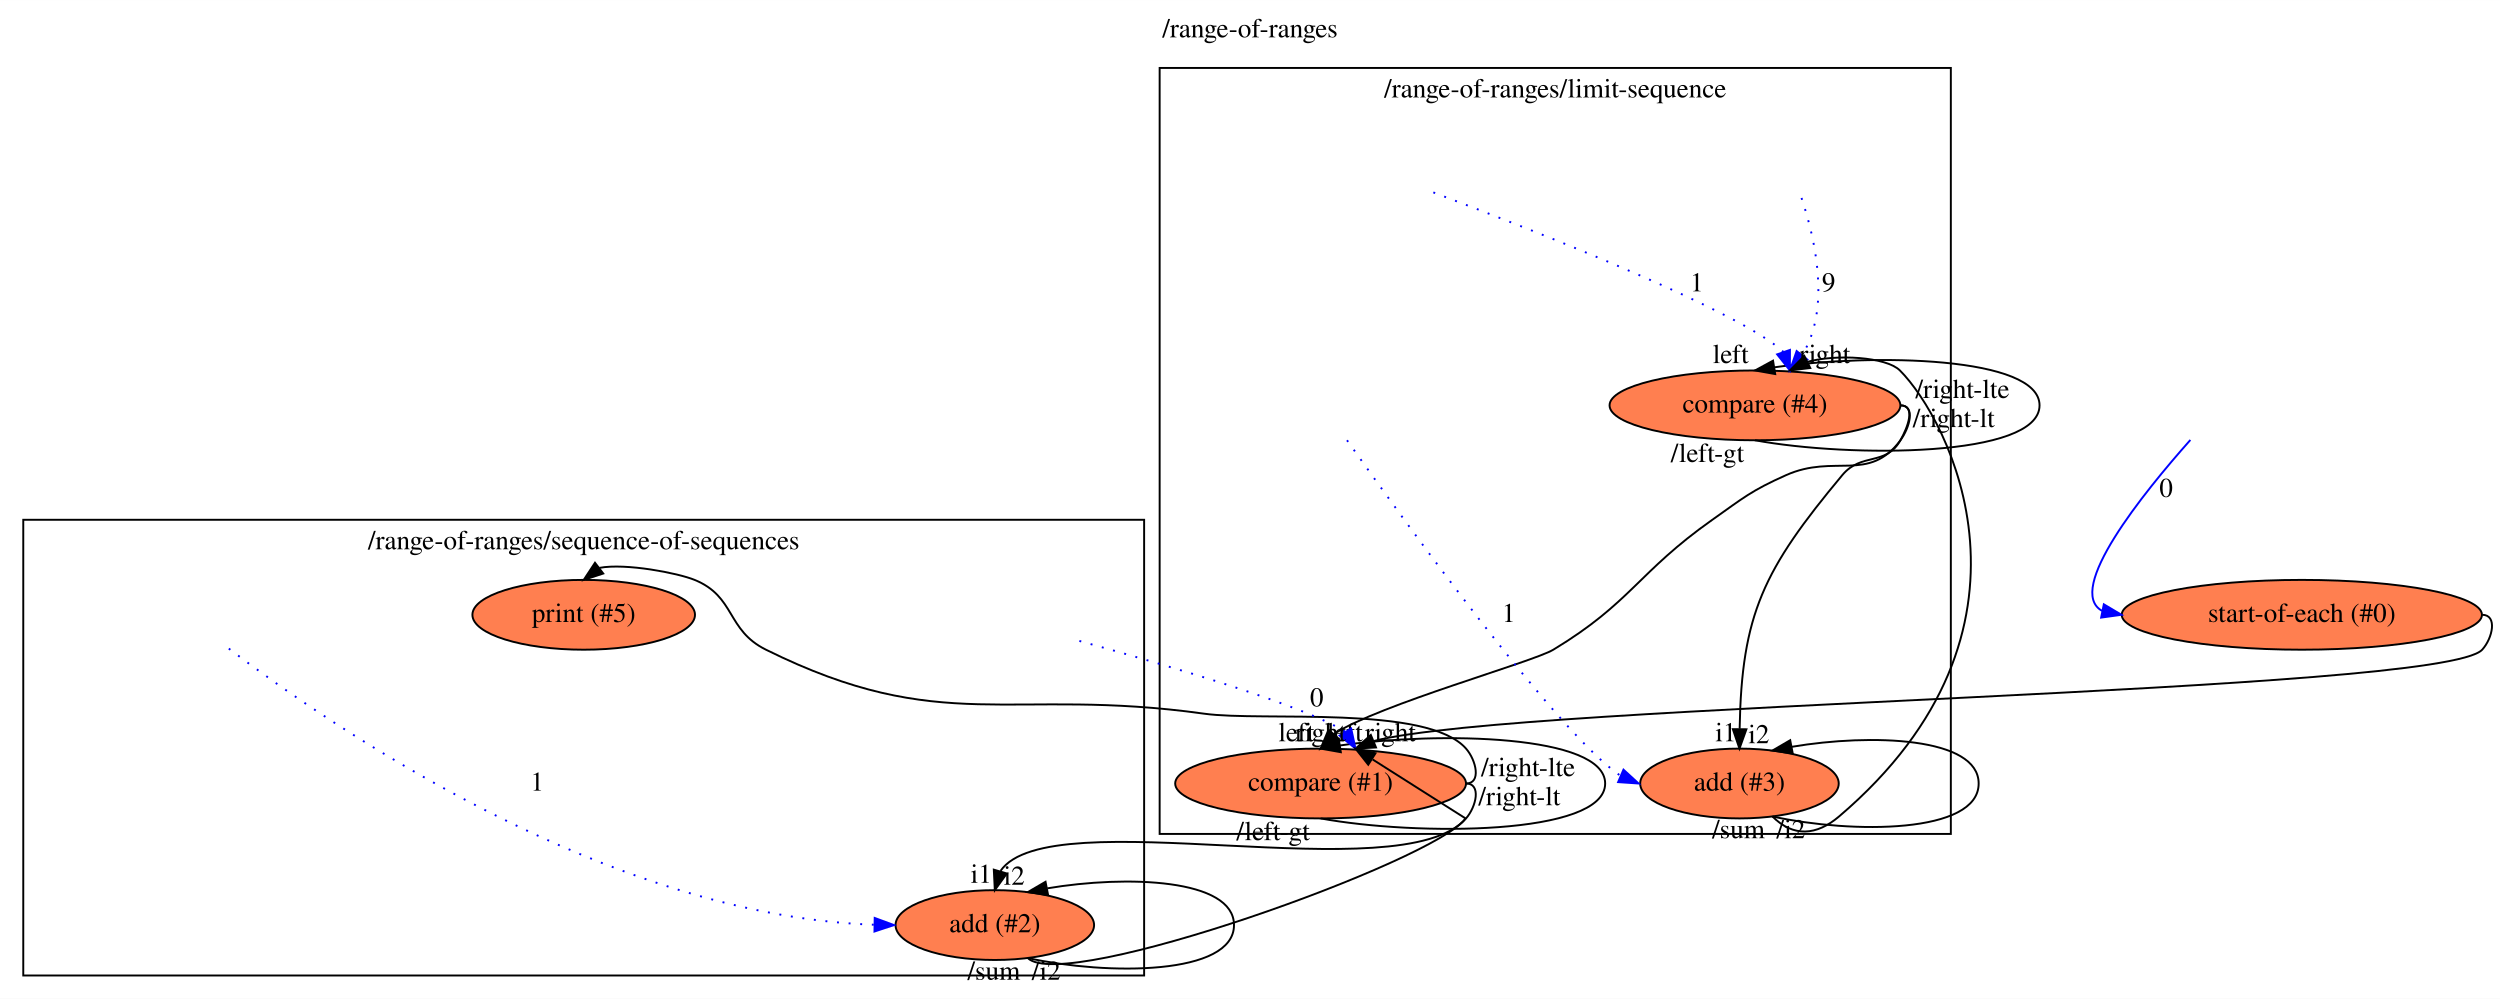
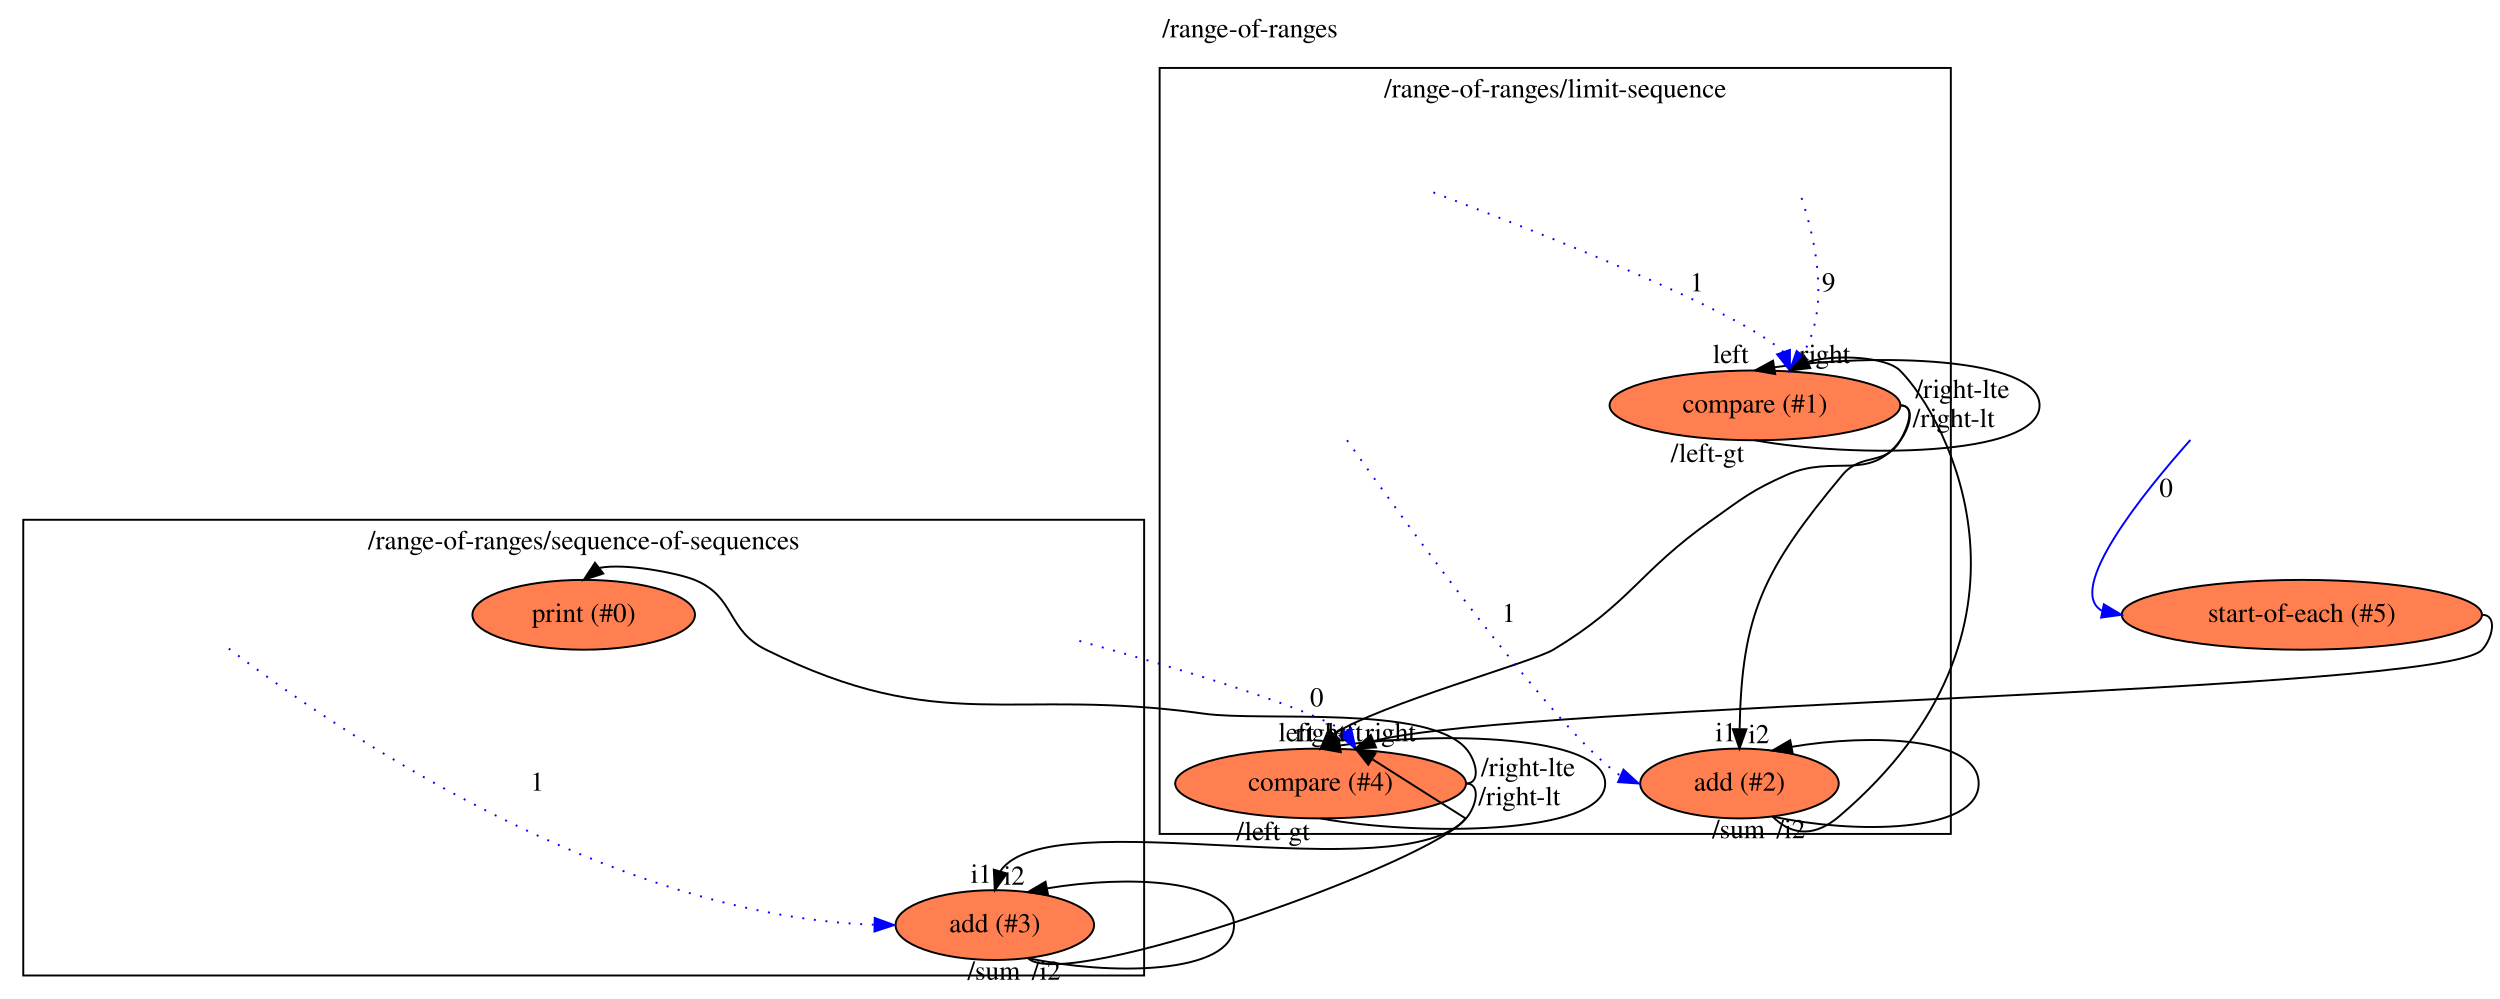
<svg xmlns="http://www.w3.org/2000/svg" xmlns:xlink="http://www.w3.org/1999/xlink" width="1289pt" height="515pt" viewBox="0.00 0.00 1289.19 515.00">
  <g id="graph0" class="graph" transform="scale(1 1) rotate(0) translate(4 511)">
    <polygon fill="#ffffff" stroke="transparent" points="-4,4 -4,-511 1285.189,-511 1285.189,4 -4,4" />
    <text text-anchor="middle" x="640.594" y="-491.8" font-family="Times,serif" font-size="14.00" fill="#000000">/range-of-ranges</text>
    <g id="clust1" class="cluster">
      <polygon fill="none" stroke="#000000" points="594,-81 594,-476 1002,-476 1002,-81 594,-81" />
      <text text-anchor="middle" x="798" y="-460.8" font-family="Times,serif" font-size="14.00" fill="#000000">/range-of-ranges/limit-sequence</text>
    </g>
    <g id="clust2" class="cluster">
      <polygon fill="none" stroke="#000000" points="8,-8 8,-243 586,-243 586,-8 8,-8" />
      <text text-anchor="middle" x="297" y="-227.8" font-family="Times,serif" font-size="14.00" fill="#000000">/range-of-ranges/sequence-of-sequences</text>
    </g>
    <g id="node1" class="node">
      <g id="a_node1">
-         <a xlink:href="file:///home/travis/build/andrewdavidmackenzie/flow/flowstdlib/control/compare_switch/compare_switch.html" xlink:title="compare (#4)">
+         <a xlink:href="file:///home/travis/build/andrewdavidmackenzie/flow/flowstdlib/control/compare_switch/compare_switch.html" xlink:title="compare (#1)">
          <ellipse fill="#ff7f50" stroke="#000000" cx="901" cy="-302" rx="74.987" ry="18" />
-           <text text-anchor="middle" x="901" y="-298.3" font-family="Times,serif" font-size="14.00" fill="#000000">compare (#4)</text>
+           <text text-anchor="middle" x="901" y="-298.3" font-family="Times,serif" font-size="14.00" fill="#000000">compare (#1)</text>
        </a>
      </g>
    </g>
    <g id="edge4" class="edge">
      <path fill="none" stroke="#000000" d="M901,-284C949.914,-275 1047.743,-275 1047.743,-302 1047.743,-327.26 962.119,-328.888 911.028,-321.623" />
      <polygon fill="#000000" stroke="#000000" points="911.431,-318.143 901,-320 910.312,-325.053 911.431,-318.143" />
      <text text-anchor="middle" x="888.5" y="-323.8" font-family="Times,serif" font-size="14.00" fill="#000000">left</text>
      <text text-anchor="middle" x="876.5" y="-272.8" font-family="Times,serif" font-size="14.00" fill="#000000">/left-gt</text>
    </g>
    <g id="node4" class="node">
      <g id="a_node4">
-         <a xlink:href="file:///home/travis/build/andrewdavidmackenzie/flow/flowstdlib/control/compare_switch/compare_switch.html" xlink:title="compare (#1)">
+         <a xlink:href="file:///home/travis/build/andrewdavidmackenzie/flow/flowstdlib/control/compare_switch/compare_switch.html" xlink:title="compare (#4)">
          <ellipse fill="#ff7f50" stroke="#000000" cx="677" cy="-107" rx="74.987" ry="18" />
-           <text text-anchor="middle" x="677" y="-103.3" font-family="Times,serif" font-size="14.00" fill="#000000">compare (#1)</text>
+           <text text-anchor="middle" x="677" y="-103.3" font-family="Times,serif" font-size="14.00" fill="#000000">compare (#4)</text>
        </a>
      </g>
    </g>
    <g id="edge3" class="edge">
      <path fill="none" stroke="#000000" d="M976,-302C984,-302 980.76,-290.429 976,-284 959.686,-261.967 942.03,-277.184 917,-266 898.976,-257.947 895.128,-254.385 879,-243 840.551,-215.859 837.282,-200.337 797,-176 786.489,-169.65 707.575,-147.83 683.775,-132.506" />
      <polygon fill="#000000" stroke="#000000" points="686.298,-130.078 677,-125 681.102,-134.768 686.298,-130.078" />
      <text text-anchor="middle" x="664.5" y="-128.8" font-family="Times,serif" font-size="14.00" fill="#000000">left</text>
      <text text-anchor="middle" x="1008" y="-305.8" font-family="Times,serif" font-size="14.00" fill="#000000">/right-lte</text>
    </g>
    <g id="node5" class="node">
      <g id="a_node5">
-         <a xlink:href="file:///home/travis/build/andrewdavidmackenzie/flow/flowstdlib/math/add/add.html" xlink:title="add (#3)">
+         <a xlink:href="file:///home/travis/build/andrewdavidmackenzie/flow/flowstdlib/math/add/add.html" xlink:title="add (#2)">
          <ellipse fill="#ff7f50" stroke="#000000" cx="893" cy="-107" rx="51.191" ry="18" />
-           <text text-anchor="middle" x="893" y="-103.3" font-family="Times,serif" font-size="14.00" fill="#000000">add (#3)</text>
+           <text text-anchor="middle" x="893" y="-103.3" font-family="Times,serif" font-size="14.00" fill="#000000">add (#2)</text>
        </a>
      </g>
    </g>
    <g id="edge5" class="edge">
      <path fill="none" stroke="#000000" d="M976,-302C984,-302 979.942,-290.962 976,-284 968.339,-270.469 955.957,-277.943 946,-266 905.39,-217.291 894.159,-194.415 893.088,-135.232" />
      <polygon fill="#000000" stroke="#000000" points="896.586,-134.97 893,-125 889.586,-135.03 896.586,-134.97" />
      <text text-anchor="middle" x="886" y="-128.8" font-family="Times,serif" font-size="14.00" fill="#000000">i1</text>
      <text text-anchor="middle" x="1003.5" y="-290.8" font-family="Times,serif" font-size="14.00" fill="#000000">/right-lt</text>
    </g>
    <g id="edge1" class="edge">
      <path fill="none" stroke="#0000ff" stroke-dasharray="1,5" d="M925.005,-408.956C932.136,-387.548 940.204,-351.759 925.278,-327.899" />
      <polygon fill="#0000ff" stroke="#0000ff" points="927.962,-325.651 919,-320 922.482,-330.006 927.962,-325.651" />
      <text text-anchor="middle" x="939" y="-360.8" font-family="Times,serif" font-size="14.00" fill="#000000">9</text>
    </g>
    <g id="edge2" class="edge">
      <path fill="none" stroke="#0000ff" stroke-dasharray="1,5" d="M735.138,-411.819C792.909,-390.039 893.521,-350.273 915.706,-329.533" />
      <polygon fill="#0000ff" stroke="#0000ff" points="919.042,-330.595 919,-320 912.426,-328.308 919.042,-330.595" />
      <text text-anchor="middle" x="871" y="-360.8" font-family="Times,serif" font-size="14.00" fill="#000000">1</text>
    </g>
    <g id="edge13" class="edge">
      <path fill="none" stroke="#000000" d="M677,-89C725.914,-80 823.743,-80 823.743,-107 823.743,-132.26 738.119,-133.888 687.028,-126.623" />
      <polygon fill="#000000" stroke="#000000" points="687.431,-123.143 677,-125 686.312,-130.053 687.431,-123.143" />
      <text text-anchor="middle" x="689.5" y="-128.8" font-family="Times,serif" font-size="14.00" fill="#000000">left</text>
      <text text-anchor="middle" x="652.5" y="-77.8" font-family="Times,serif" font-size="14.00" fill="#000000">/left-gt</text>
    </g>
    <g id="node10" class="node">
      <g id="a_node10">
-         <a xlink:href="file:///home/travis/build/andrewdavidmackenzie/flow/flowr/src/lib/flowruntime/stdio/stdout.html" xlink:title="print (#5)">
+         <a xlink:href="file:///home/travis/build/andrewdavidmackenzie/flow/flowr/src/lib/flowruntime/stdio/stdout.html" xlink:title="print (#0)">
          <ellipse fill="#ff7f50" stroke="#000000" cx="297" cy="-194" rx="57.391" ry="18" />
-           <text text-anchor="middle" x="297" y="-190.3" font-family="Times,serif" font-size="14.00" fill="#000000">print (#5)</text>
+           <text text-anchor="middle" x="297" y="-190.3" font-family="Times,serif" font-size="14.00" fill="#000000">print (#0)</text>
        </a>
      </g>
    </g>
    <g id="edge12" class="edge">
      <path fill="none" stroke="#000000" d="M752,-107C760,-107 757.27,-118.981 752,-125 732.063,-147.771 646.975,-138.814 617,-143 516.466,-157.042 481.973,-130.965 391,-176 370.493,-186.151 375.383,-203.361 354.195,-212 345.552,-215.524 318.758,-220.727 305.133,-218.208" />
      <polygon fill="#000000" stroke="#000000" points="307.073,-215.286 297,-212 302.825,-220.85 307.073,-215.286" />
      <text text-anchor="middle" x="784" y="-110.8" font-family="Times,serif" font-size="14.00" fill="#000000">/right-lte</text>
    </g>
    <g id="node11" class="node">
      <g id="a_node11">
-         <a xlink:href="file:///home/travis/build/andrewdavidmackenzie/flow/flowstdlib/math/add/add.html" xlink:title="add (#2)">
+         <a xlink:href="file:///home/travis/build/andrewdavidmackenzie/flow/flowstdlib/math/add/add.html" xlink:title="add (#3)">
          <ellipse fill="#ff7f50" stroke="#000000" cx="509" cy="-34" rx="51.191" ry="18" />
-           <text text-anchor="middle" x="509" y="-30.3" font-family="Times,serif" font-size="14.00" fill="#000000">add (#2)</text>
+           <text text-anchor="middle" x="509" y="-30.3" font-family="Times,serif" font-size="14.00" fill="#000000">add (#3)</text>
        </a>
      </g>
    </g>
    <g id="edge14" class="edge">
      <path fill="none" stroke="#000000" d="M752,-107C760,-107 757.281,-95.009 752,-89 718.477,-50.856 537.256,-98.867 511.938,-61.916" />
      <polygon fill="#000000" stroke="#000000" points="515.197,-60.594 509,-52 508.485,-62.582 515.197,-60.594" />
      <text text-anchor="middle" x="502" y="-55.8" font-family="Times,serif" font-size="14.00" fill="#000000">i1</text>
      <text text-anchor="middle" x="779.5" y="-95.8" font-family="Times,serif" font-size="14.00" fill="#000000">/right-lt</text>
    </g>
    <g id="edge8" class="edge">
      <path fill="none" stroke="#000000" d="M910,-90C920.794,-79.206 932.721,-80.106 944.345,-90 1057.778,-186.55 1000.591,-295.153 975.743,-320 968.708,-327.036 942.997,-328.52 928.083,-324.452" />
      <polygon fill="#000000" stroke="#000000" points="929.52,-321.259 919,-320 926.439,-327.544 929.52,-321.259" />
      <text text-anchor="middle" x="937" y="-323.8" font-family="Times,serif" font-size="14.00" fill="#000000">right</text>
      <text text-anchor="middle" x="892.5" y="-78.8" font-family="Times,serif" font-size="14.00" fill="#000000">/sum</text>
    </g>
    <g id="edge7" class="edge">
      <path fill="none" stroke="#000000" d="M910,-90C951.115,-81 1016.345,-81 1016.345,-107 1016.345,-130.969 960.909,-132.841 920.035,-125.936" />
      <polygon fill="#000000" stroke="#000000" points="920.482,-122.458 910,-124 919.156,-129.331 920.482,-122.458" />
      <text text-anchor="middle" x="903" y="-127.8" font-family="Times,serif" font-size="14.00" fill="#000000">i2</text>
      <text text-anchor="middle" x="919.5" y="-78.8" font-family="Times,serif" font-size="14.00" fill="#000000">/i2</text>
    </g>
    <g id="edge6" class="edge">
      <path fill="none" stroke="#0000ff" stroke-dasharray="1,5" d="M690.623,-284.004C721.187,-240.822 799.04,-133.259 831.545,-111.05" />
      <polygon fill="#0000ff" stroke="#0000ff" points="833.186,-114.155 841,-107 830.43,-107.721 833.186,-114.155" />
      <text text-anchor="middle" x="774" y="-190.3" font-family="Times,serif" font-size="14.00" fill="#000000">1</text>
    </g>
    <g id="node7" class="node">
      <g id="a_node7">
-         <a xlink:href="file:///home/travis/build/andrewdavidmackenzie/flow/flowstdlib/data/buffer/buffer.html" xlink:title="start-of-each (#0)">
+         <a xlink:href="file:///home/travis/build/andrewdavidmackenzie/flow/flowstdlib/data/buffer/buffer.html" xlink:title="start-of-each (#5)">
          <ellipse fill="#ff7f50" stroke="#000000" cx="1183" cy="-194" rx="92.883" ry="18" />
-           <text text-anchor="middle" x="1183" y="-190.3" font-family="Times,serif" font-size="14.00" fill="#000000">start-of-each (#0)</text>
+           <text text-anchor="middle" x="1183" y="-190.3" font-family="Times,serif" font-size="14.00" fill="#000000">start-of-each (#5)</text>
        </a>
      </g>
    </g>
    <g id="edge10" class="edge">
      <path fill="none" stroke="#000000" d="M1276,-194C1284,-194 1281.404,-181.899 1276,-176 1255.438,-153.554 780.957,-148.492 704.579,-128.964" />
      <polygon fill="#000000" stroke="#000000" points="705.578,-125.59 695,-125 702.901,-132.058 705.578,-125.59" />
      <text text-anchor="middle" x="713" y="-128.8" font-family="Times,serif" font-size="14.00" fill="#000000">right</text>
    </g>
    <g id="edge9" class="edge">
      <path fill="none" stroke="#0000ff" d="M1125.529,-284.166C1101.239,-256.846 1060.67,-206.669 1080.019,-196.019" />
      <polygon fill="#0000ff" stroke="#0000ff" points="1080.893,-199.414 1090,-194 1079.505,-192.553 1080.893,-199.414" />
      <text text-anchor="middle" x="1113" y="-254.8" font-family="Times,serif" font-size="14.00" fill="#000000">0</text>
    </g>
    <g id="edge11" class="edge">
      <path fill="none" stroke="#0000ff" stroke-dasharray="1,5" d="M552.614,-180.521C600.803,-167.204 668.962,-146.958 689.677,-133.704" />
      <polygon fill="#0000ff" stroke="#0000ff" points="692.769,-135.357 695,-125 686.797,-131.705 692.769,-135.357" />
      <text text-anchor="middle" x="675" y="-146.8" font-family="Times,serif" font-size="14.00" fill="#000000">0</text>
    </g>
    <g id="edge17" class="edge">
      <path fill="none" stroke="#000000" d="M526,-17C544.616,1.616 736.759,-67.353 751.743,-89 751.743,-89 719.825,-109.25 703.866,-119.375" />
      <polygon fill="#000000" stroke="#000000" points="701.569,-116.687 695,-125 705.319,-122.598 701.569,-116.687" />
      <text text-anchor="middle" x="677" y="-128.8" font-family="Times,serif" font-size="14.00" fill="#000000">right</text>
      <text text-anchor="middle" x="508.5" y="-5.8" font-family="Times,serif" font-size="14.00" fill="#000000">/sum</text>
    </g>
    <g id="edge16" class="edge">
      <path fill="none" stroke="#000000" d="M526,-17C567.115,-8 632.345,-8 632.345,-34 632.345,-57.969 576.909,-59.841 536.035,-52.937" />
      <polygon fill="#000000" stroke="#000000" points="536.482,-49.458 526,-51 535.156,-56.331 536.482,-49.458" />
      <text text-anchor="middle" x="519" y="-54.8" font-family="Times,serif" font-size="14.00" fill="#000000">i2</text>
      <text text-anchor="middle" x="535.5" y="-5.8" font-family="Times,serif" font-size="14.00" fill="#000000">/i2</text>
    </g>
    <g id="edge15" class="edge">
      <path fill="none" stroke="#0000ff" stroke-dasharray="1,5" d="M113.991,-176.573C167.273,-136.117 309.049,-38.901 446.677,-34.178" />
      <polygon fill="#0000ff" stroke="#0000ff" points="447.062,-37.672 457,-34 446.941,-30.674 447.062,-37.672" />
      <text text-anchor="middle" x="273" y="-103.3" font-family="Times,serif" font-size="14.00" fill="#000000">1</text>
    </g>
  </g>
</svg>
